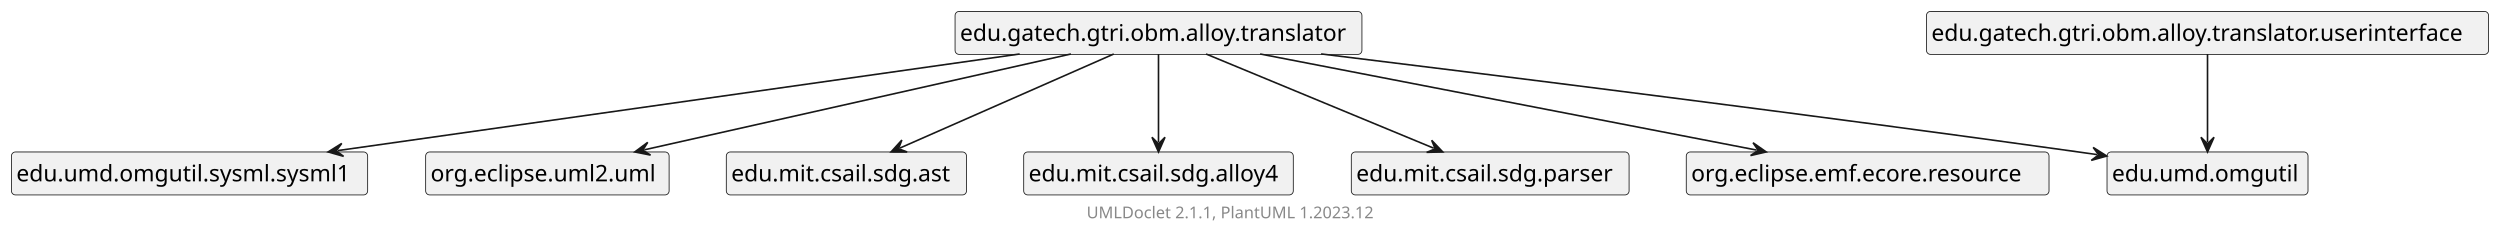
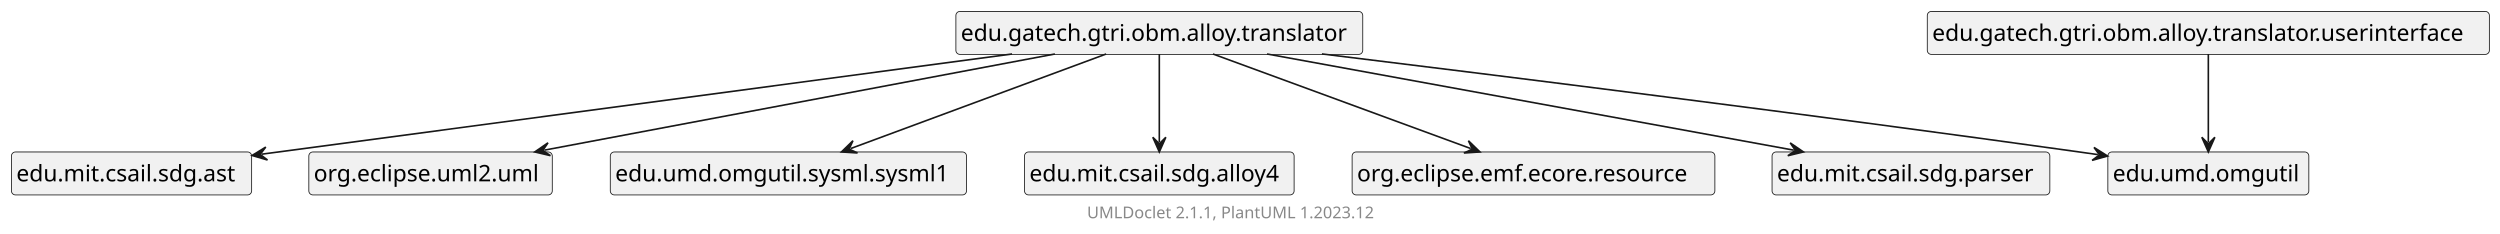
<svg xmlns="http://www.w3.org/2000/svg" xmlns:xlink="http://www.w3.org/1999/xlink" contentStyleType="text/css" height="143px" preserveAspectRatio="none" style="width:1530px;height:143px;" version="1.1" viewBox="0 0 1530 143" width="1530px" zoomAndPan="magnify">
  <defs />
  <g>
    <a href="edu/gatech/gtri/obm/alloy/translator/package-summary.html" target="_top" title="edu/gatech/gtri/obm/alloy/translator/package-summary.html" xlink:actuate="onRequest" xlink:href="edu/gatech/gtri/obm/alloy/translator/package-summary.html" xlink:show="new" xlink:title="edu/gatech/gtri/obm/alloy/translator/package-summary.html" xlink:type="simple">
      <g id="elem_edu.gatech.gtri.obm.alloy.translator">
-         <rect codeLine="17" fill="#F1F1F1" height="26.297" id="edu.gatech.gtri.obm.alloy.translator" rx="2.5" ry="2.5" style="stroke:#181818;stroke-width:0.5;" width="249" x="584.5" y="7" />
-         <text fill="#000000" font-family="sans-serif" font-size="14" lengthAdjust="spacing" textLength="243" x="587.5" y="24.995">edu.gatech.gtri.obm.alloy.translator</text>
+         <rect codeLine="17" fill="#F1F1F1" height="26.297" id="edu.gatech.gtri.obm.alloy.translator" rx="2.5" ry="2.5" style="stroke:#181818;stroke-width:0.5;" width="249" x="585" y="7" />
+         <text fill="#000000" font-family="sans-serif" font-size="14" lengthAdjust="spacing" textLength="243" x="588" y="24.995">edu.gatech.gtri.obm.alloy.translator</text>
      </g>
    </a>
-     <g id="elem_edu.umd.omgutil.sysml.sysml1">
-       <rect fill="#F1F1F1" height="26.297" id="edu.umd.omgutil.sysml.sysml1" rx="2.5" ry="2.5" style="stroke:#181818;stroke-width:0.5;" width="218" x="7" y="93" />
-       <text fill="#000000" font-family="sans-serif" font-size="14" lengthAdjust="spacing" textLength="212" x="10" y="110.995">edu.umd.omgutil.sysml.sysml1</text>
+     <g id="elem_edu.mit.csail.sdg.ast">
+       <rect fill="#F1F1F1" height="26.297" id="edu.mit.csail.sdg.ast" rx="2.5" ry="2.5" style="stroke:#181818;stroke-width:0.5;" width="147" x="7" y="93" />
+       <text fill="#000000" font-family="sans-serif" font-size="14" lengthAdjust="spacing" textLength="141" x="10" y="110.995">edu.mit.csail.sdg.ast</text>
    </g>
    <g id="elem_org.eclipse.uml2.uml">
-       <rect fill="#F1F1F1" height="26.297" id="org.eclipse.uml2.uml" rx="2.5" ry="2.5" style="stroke:#181818;stroke-width:0.5;" width="149" x="260.5" y="93" />
-       <text fill="#000000" font-family="sans-serif" font-size="14" lengthAdjust="spacing" textLength="143" x="263.5" y="110.995">org.eclipse.uml2.uml</text>
+       <rect fill="#F1F1F1" height="26.297" id="org.eclipse.uml2.uml" rx="2.5" ry="2.5" style="stroke:#181818;stroke-width:0.5;" width="149" x="189" y="93" />
+       <text fill="#000000" font-family="sans-serif" font-size="14" lengthAdjust="spacing" textLength="143" x="192" y="110.995">org.eclipse.uml2.uml</text>
    </g>
-     <g id="elem_edu.mit.csail.sdg.ast">
-       <rect fill="#F1F1F1" height="26.297" id="edu.mit.csail.sdg.ast" rx="2.5" ry="2.5" style="stroke:#181818;stroke-width:0.5;" width="147" x="444.5" y="93" />
-       <text fill="#000000" font-family="sans-serif" font-size="14" lengthAdjust="spacing" textLength="141" x="447.5" y="110.995">edu.mit.csail.sdg.ast</text>
+     <g id="elem_edu.umd.omgutil.sysml.sysml1">
+       <rect fill="#F1F1F1" height="26.297" id="edu.umd.omgutil.sysml.sysml1" rx="2.5" ry="2.5" style="stroke:#181818;stroke-width:0.5;" width="218" x="373.5" y="93" />
+       <text fill="#000000" font-family="sans-serif" font-size="14" lengthAdjust="spacing" textLength="212" x="376.5" y="110.995">edu.umd.omgutil.sysml.sysml1</text>
    </g>
    <g id="elem_edu.mit.csail.sdg.alloy4">
-       <rect fill="#F1F1F1" height="26.297" id="edu.mit.csail.sdg.alloy4" rx="2.5" ry="2.5" style="stroke:#181818;stroke-width:0.5;" width="165" x="626.5" y="93" />
-       <text fill="#000000" font-family="sans-serif" font-size="14" lengthAdjust="spacing" textLength="159" x="629.5" y="110.995">edu.mit.csail.sdg.alloy4</text>
+       <rect fill="#F1F1F1" height="26.297" id="edu.mit.csail.sdg.alloy4" rx="2.5" ry="2.5" style="stroke:#181818;stroke-width:0.5;" width="165" x="627" y="93" />
+       <text fill="#000000" font-family="sans-serif" font-size="14" lengthAdjust="spacing" textLength="159" x="630" y="110.995">edu.mit.csail.sdg.alloy4</text>
+     </g>
+     <g id="elem_org.eclipse.emf.ecore.resource">
+       <rect fill="#F1F1F1" height="26.297" id="org.eclipse.emf.ecore.resource" rx="2.5" ry="2.5" style="stroke:#181818;stroke-width:0.5;" width="222" x="827.5" y="93" />
+       <text fill="#000000" font-family="sans-serif" font-size="14" lengthAdjust="spacing" textLength="216" x="830.5" y="110.995">org.eclipse.emf.ecore.resource</text>
+     </g>
+     <g id="elem_edu.umd.omgutil">
+       <rect fill="#F1F1F1" height="26.297" id="edu.umd.omgutil" rx="2.5" ry="2.5" style="stroke:#181818;stroke-width:0.5;" width="123" x="1290" y="93" />
+       <text fill="#000000" font-family="sans-serif" font-size="14" lengthAdjust="spacing" textLength="117" x="1293" y="110.995">edu.umd.omgutil</text>
    </g>
    <g id="elem_edu.mit.csail.sdg.parser">
-       <rect fill="#F1F1F1" height="26.297" id="edu.mit.csail.sdg.parser" rx="2.5" ry="2.5" style="stroke:#181818;stroke-width:0.5;" width="170" x="827" y="93" />
-       <text fill="#000000" font-family="sans-serif" font-size="14" lengthAdjust="spacing" textLength="164" x="830" y="110.995">edu.mit.csail.sdg.parser</text>
-     </g>
-     <g id="elem_org.eclipse.emf.ecore.resource">
-       <rect fill="#F1F1F1" height="26.297" id="org.eclipse.emf.ecore.resource" rx="2.5" ry="2.5" style="stroke:#181818;stroke-width:0.5;" width="222" x="1032" y="93" />
-       <text fill="#000000" font-family="sans-serif" font-size="14" lengthAdjust="spacing" textLength="216" x="1035" y="110.995">org.eclipse.emf.ecore.resource</text>
-     </g>
-     <g id="elem_edu.umd.omgutil">
-       <rect fill="#F1F1F1" height="26.297" id="edu.umd.omgutil" rx="2.5" ry="2.5" style="stroke:#181818;stroke-width:0.5;" width="123" x="1289.5" y="93" />
-       <text fill="#000000" font-family="sans-serif" font-size="14" lengthAdjust="spacing" textLength="117" x="1292.5" y="110.995">edu.umd.omgutil</text>
+       <rect fill="#F1F1F1" height="26.297" id="edu.mit.csail.sdg.parser" rx="2.5" ry="2.5" style="stroke:#181818;stroke-width:0.5;" width="170" x="1084.5" y="93" />
+       <text fill="#000000" font-family="sans-serif" font-size="14" lengthAdjust="spacing" textLength="164" x="1087.5" y="110.995">edu.mit.csail.sdg.parser</text>
    </g>
    <a href="edu/gatech/gtri/obm/alloy/translator/userinterface/package-summary.html" target="_top" title="edu/gatech/gtri/obm/alloy/translator/userinterface/package-summary.html" xlink:actuate="onRequest" xlink:href="edu/gatech/gtri/obm/alloy/translator/userinterface/package-summary.html" xlink:show="new" xlink:title="edu/gatech/gtri/obm/alloy/translator/userinterface/package-summary.html" xlink:type="simple">
      <g id="elem_edu.gatech.gtri.obm.alloy.translator.userinterface">
-         <rect codeLine="19" fill="#F1F1F1" height="26.297" id="edu.gatech.gtri.obm.alloy.translator.userinterface" rx="2.5" ry="2.5" style="stroke:#181818;stroke-width:0.5;" width="344" x="1179" y="7" />
-         <text fill="#000000" font-family="sans-serif" font-size="14" lengthAdjust="spacing" textLength="338" x="1182" y="24.995">edu.gatech.gtri.obm.alloy.translator.userinterface</text>
+         <rect codeLine="19" fill="#F1F1F1" height="26.297" id="edu.gatech.gtri.obm.alloy.translator.userinterface" rx="2.5" ry="2.5" style="stroke:#181818;stroke-width:0.5;" width="344" x="1179.5" y="7" />
+         <text fill="#000000" font-family="sans-serif" font-size="14" lengthAdjust="spacing" textLength="338" x="1182.5" y="24.995">edu.gatech.gtri.obm.alloy.translator.userinterface</text>
      </g>
    </a>
-     <g id="link_edu.gatech.gtri.obm.alloy.translator_edu.umd.omgutil.sysml.sysml1">
-       <path codeLine="7" d="M624.04,33.04 C511.31,49 319.391,76.188 206.741,92.148 " fill="none" id="edu.gatech.gtri.obm.alloy.translator-to-edu.umd.omgutil.sysml.sysml1" style="stroke:#181818;stroke-width:1.0;" />
-       <polygon fill="#181818" points="200.8,92.99,210.272,95.688,205.751,92.289,209.15,87.767,200.8,92.99" style="stroke:#181818;stroke-width:1.0;" />
+     <g id="link_edu.gatech.gtri.obm.alloy.translator_edu.mit.csail.sdg.ast">
+       <path codeLine="7" d="M619.38,33.04 C494.2,49.75 276.017,78.886 160.207,94.356 " fill="none" id="edu.gatech.gtri.obm.alloy.translator-to-edu.mit.csail.sdg.ast" style="stroke:#181818;stroke-width:1.0;" />
+       <polygon fill="#181818" points="154.26,95.15,163.71,97.923,159.216,94.488,162.651,89.994,154.26,95.15" style="stroke:#181818;stroke-width:1.0;" />
    </g>
    <g id="link_edu.gatech.gtri.obm.alloy.translator_org.eclipse.uml2.uml">
-       <path codeLine="8" d="M655.41,33.04 C584.32,49 465.384,75.715 394.344,91.675 " fill="none" id="edu.gatech.gtri.obm.alloy.translator-to-org.eclipse.uml2.uml" style="stroke:#181818;stroke-width:1.0;" />
-       <polygon fill="#181818" points="388.49,92.99,398.148,94.92,393.368,91.894,396.394,87.115,388.49,92.99" style="stroke:#181818;stroke-width:1.0;" />
+       <path codeLine="8" d="M645.6,33.04 C560.81,49 417.906,75.919 333.176,91.879 " fill="none" id="edu.gatech.gtri.obm.alloy.translator-to-org.eclipse.uml2.uml" style="stroke:#181818;stroke-width:1.0;" />
+       <polygon fill="#181818" points="327.28,92.99,336.865,95.255,332.194,92.064,335.384,87.393,327.28,92.99" style="stroke:#181818;stroke-width:1.0;" />
    </g>
-     <g id="link_edu.gatech.gtri.obm.alloy.translator_edu.mit.csail.sdg.ast">
-       <path codeLine="9" d="M681.63,33.04 C645.33,49 587.092,74.615 550.802,90.575 " fill="none" id="edu.gatech.gtri.obm.alloy.translator-to-edu.mit.csail.sdg.ast" style="stroke:#181818;stroke-width:1.0;" />
-       <polygon fill="#181818" points="545.31,92.99,555.159,93.028,549.887,90.977,551.938,85.705,545.31,92.99" style="stroke:#181818;stroke-width:1.0;" />
+     <g id="link_edu.gatech.gtri.obm.alloy.translator_edu.umd.omgutil.sysml.sysml1">
+       <path codeLine="9" d="M676.98,33.04 C633.82,49 563.717,74.948 520.587,90.908 " fill="none" id="edu.gatech.gtri.obm.alloy.translator-to-edu.umd.omgutil.sysml.sysml1" style="stroke:#181818;stroke-width:1.0;" />
+       <polygon fill="#181818" points="514.96,92.99,524.789,93.618,519.649,91.255,522.013,86.115,514.96,92.99" style="stroke:#181818;stroke-width:1.0;" />
    </g>
    <g id="link_edu.gatech.gtri.obm.alloy.translator_edu.mit.csail.sdg.alloy4">
-       <path codeLine="10" d="M709,33.04 C709,49 709,71.03 709,86.99 " fill="none" id="edu.gatech.gtri.obm.alloy.translator-to-edu.mit.csail.sdg.alloy4" style="stroke:#181818;stroke-width:1.0;" />
-       <polygon fill="#181818" points="709,92.99,713,83.99,709,87.99,705,83.99,709,92.99" style="stroke:#181818;stroke-width:1.0;" />
+       <path codeLine="10" d="M709.5,33.04 C709.5,49 709.5,71.03 709.5,86.99 " fill="none" id="edu.gatech.gtri.obm.alloy.translator-to-edu.mit.csail.sdg.alloy4" style="stroke:#181818;stroke-width:1.0;" />
+       <polygon fill="#181818" points="709.5,92.99,713.5,83.99,709.5,87.99,705.5,83.99,709.5,92.99" style="stroke:#181818;stroke-width:1.0;" />
+     </g>
+     <g id="link_edu.gatech.gtri.obm.alloy.translator_org.eclipse.emf.ecore.resource">
+       <path codeLine="11" d="M742.31,33.04 C785.84,49 856.617,74.963 900.117,90.923 " fill="none" id="edu.gatech.gtri.obm.alloy.translator-to-org.eclipse.emf.ecore.resource" style="stroke:#181818;stroke-width:1.0;" />
+       <polygon fill="#181818" points="905.75,92.99,898.678,86.135,901.056,91.268,895.923,93.645,905.75,92.99" style="stroke:#181818;stroke-width:1.0;" />
+     </g>
+     <g id="link_edu.gatech.gtri.obm.alloy.translator_edu.umd.omgutil">
+       <path codeLine="12" d="M809.01,33.01 C921.59,46.76 1110.38,70.32 1272.5,93 C1278.13,93.79 1278.054,93.759 1283.914,94.619 " fill="none" id="edu.gatech.gtri.obm.alloy.translator-to-edu.umd.omgutil" style="stroke:#181818;stroke-width:1.0;" />
+       <polygon fill="#181818" points="1289.85,95.49,1281.526,90.226,1284.903,94.764,1280.365,98.141,1289.85,95.49" style="stroke:#181818;stroke-width:1.0;" />
    </g>
    <g id="link_edu.gatech.gtri.obm.alloy.translator_edu.mit.csail.sdg.parser">
-       <path codeLine="11" d="M738.08,33.04 C776.68,49 838.866,74.735 877.426,90.695 " fill="none" id="edu.gatech.gtri.obm.alloy.translator-to-edu.mit.csail.sdg.parser" style="stroke:#181818;stroke-width:1.0;" />
-       <polygon fill="#181818" points="882.97,92.99,876.184,85.852,878.35,91.078,873.124,93.244,882.97,92.99" style="stroke:#181818;stroke-width:1.0;" />
-     </g>
-     <g id="link_edu.gatech.gtri.obm.alloy.translator_org.eclipse.emf.ecore.resource">
-       <path codeLine="12" d="M771.18,33.04 C853.68,49 992.599,75.89 1075.039,91.85 " fill="none" id="edu.gatech.gtri.obm.alloy.translator-to-org.eclipse.emf.ecore.resource" style="stroke:#181818;stroke-width:1.0;" />
-       <polygon fill="#181818" points="1080.93,92.99,1072.854,87.352,1076.021,92.04,1071.334,95.207,1080.93,92.99" style="stroke:#181818;stroke-width:1.0;" />
-     </g>
-     <g id="link_edu.gatech.gtri.obm.alloy.translator_edu.umd.omgutil">
-       <path codeLine="13" d="M808.51,33.01 C921.09,46.76 1109.88,70.32 1272,93 C1277.63,93.79 1277.554,93.759 1283.414,94.619 " fill="none" id="edu.gatech.gtri.obm.alloy.translator-to-edu.umd.omgutil" style="stroke:#181818;stroke-width:1.0;" />
-       <polygon fill="#181818" points="1289.35,95.49,1281.026,90.226,1284.403,94.764,1279.865,98.141,1289.35,95.49" style="stroke:#181818;stroke-width:1.0;" />
+       <path codeLine="13" d="M775.41,33.04 C862.85,49 1010.428,75.952 1097.818,91.912 " fill="none" id="edu.gatech.gtri.obm.alloy.translator-to-edu.mit.csail.sdg.parser" style="stroke:#181818;stroke-width:1.0;" />
+       <polygon fill="#181818" points="1103.72,92.99,1095.585,87.438,1098.801,92.092,1094.148,95.308,1103.72,92.99" style="stroke:#181818;stroke-width:1.0;" />
    </g>
    <g id="link_edu.gatech.gtri.obm.alloy.translator.userinterface_edu.umd.omgutil">
-       <path codeLine="14" d="M1351,33.04 C1351,49 1351,71.03 1351,86.99 " fill="none" id="edu.gatech.gtri.obm.alloy.translator.userinterface-to-edu.umd.omgutil" style="stroke:#181818;stroke-width:1.0;" />
-       <polygon fill="#181818" points="1351,92.99,1355,83.99,1351,87.99,1347,83.99,1351,92.99" style="stroke:#181818;stroke-width:1.0;" />
+       <path codeLine="14" d="M1351.5,33.04 C1351.5,49 1351.5,71.03 1351.5,86.99 " fill="none" id="edu.gatech.gtri.obm.alloy.translator.userinterface-to-edu.umd.omgutil" style="stroke:#181818;stroke-width:1.0;" />
+       <polygon fill="#181818" points="1351.5,92.99,1355.5,83.99,1351.5,87.99,1347.5,83.99,1351.5,92.99" style="stroke:#181818;stroke-width:1.0;" />
    </g>
-     <text fill="#888888" font-family="sans-serif" font-size="10" lengthAdjust="spacing" textLength="186" x="665" y="133.579">UMLDoclet 2.1.1, PlantUML 1.2023.12</text>
+     <text fill="#888888" font-family="sans-serif" font-size="10" lengthAdjust="spacing" textLength="186" x="665.25" y="133.579">UMLDoclet 2.1.1, PlantUML 1.2023.12</text>
  </g>
</svg>
